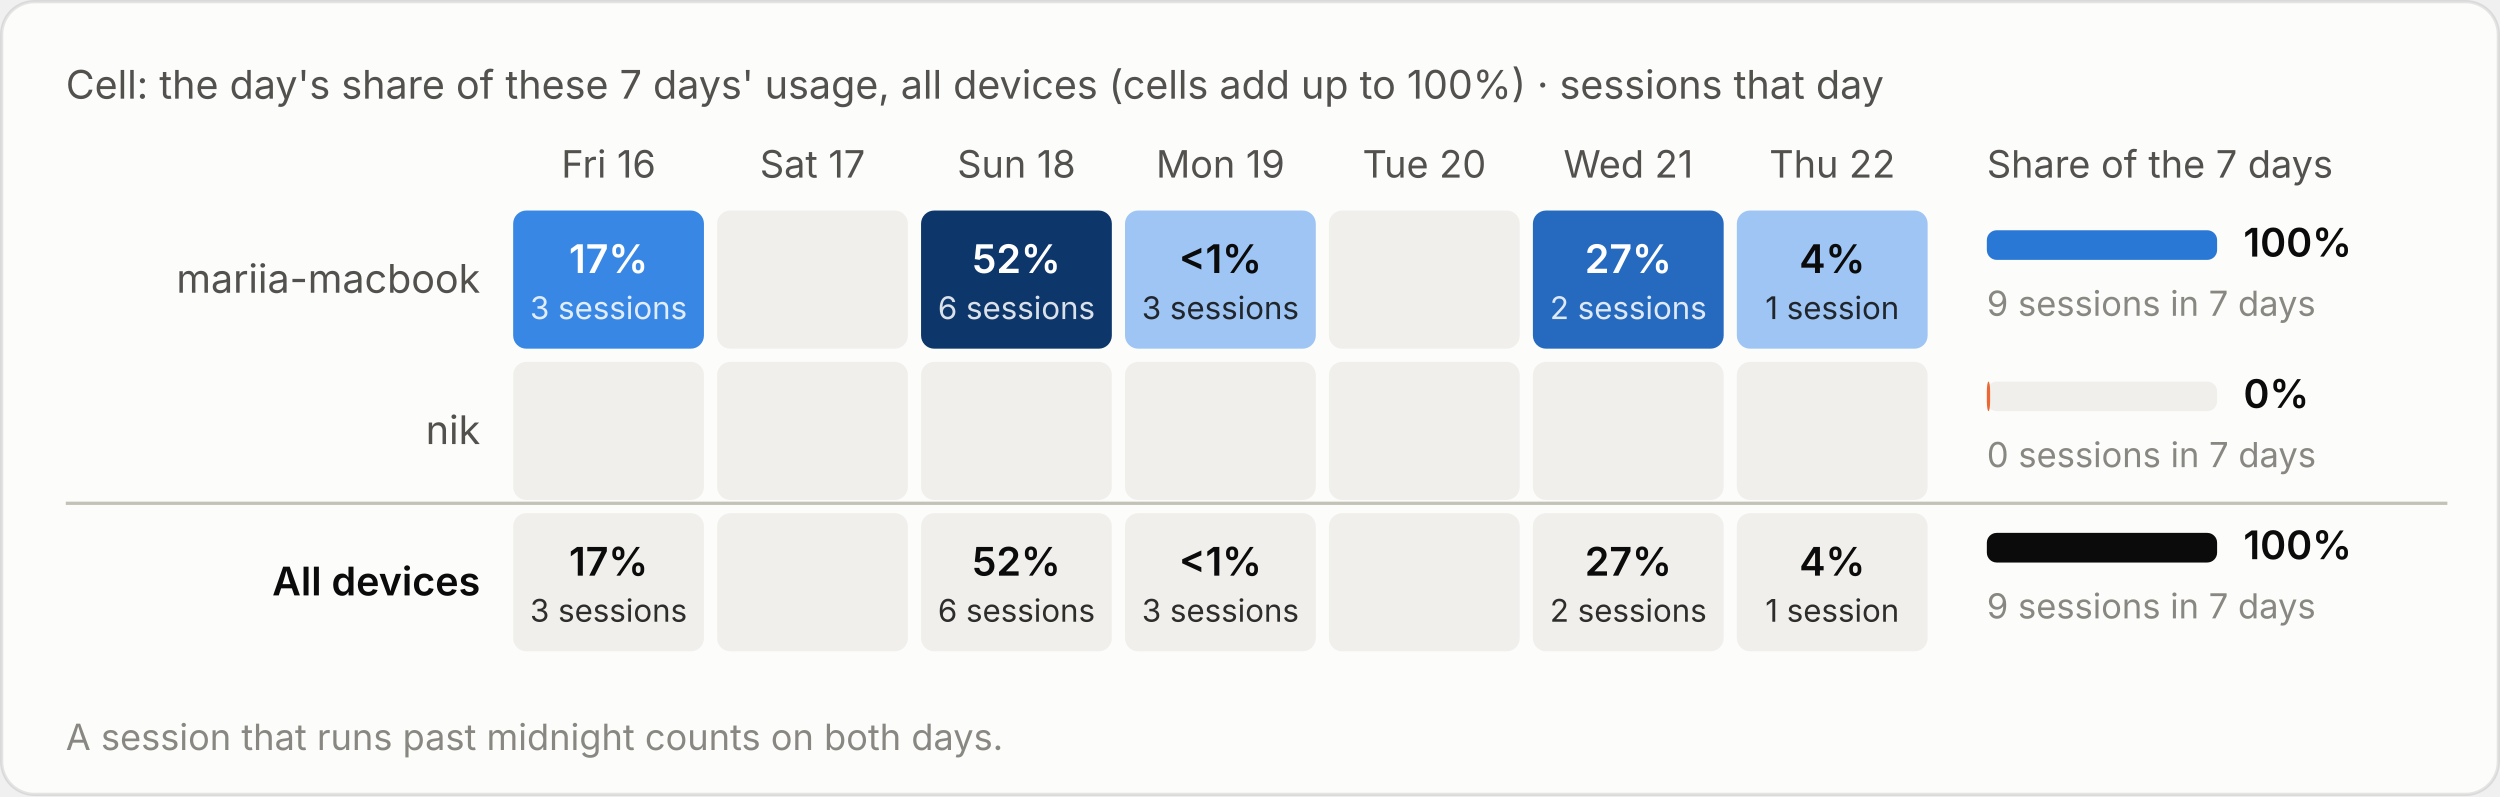
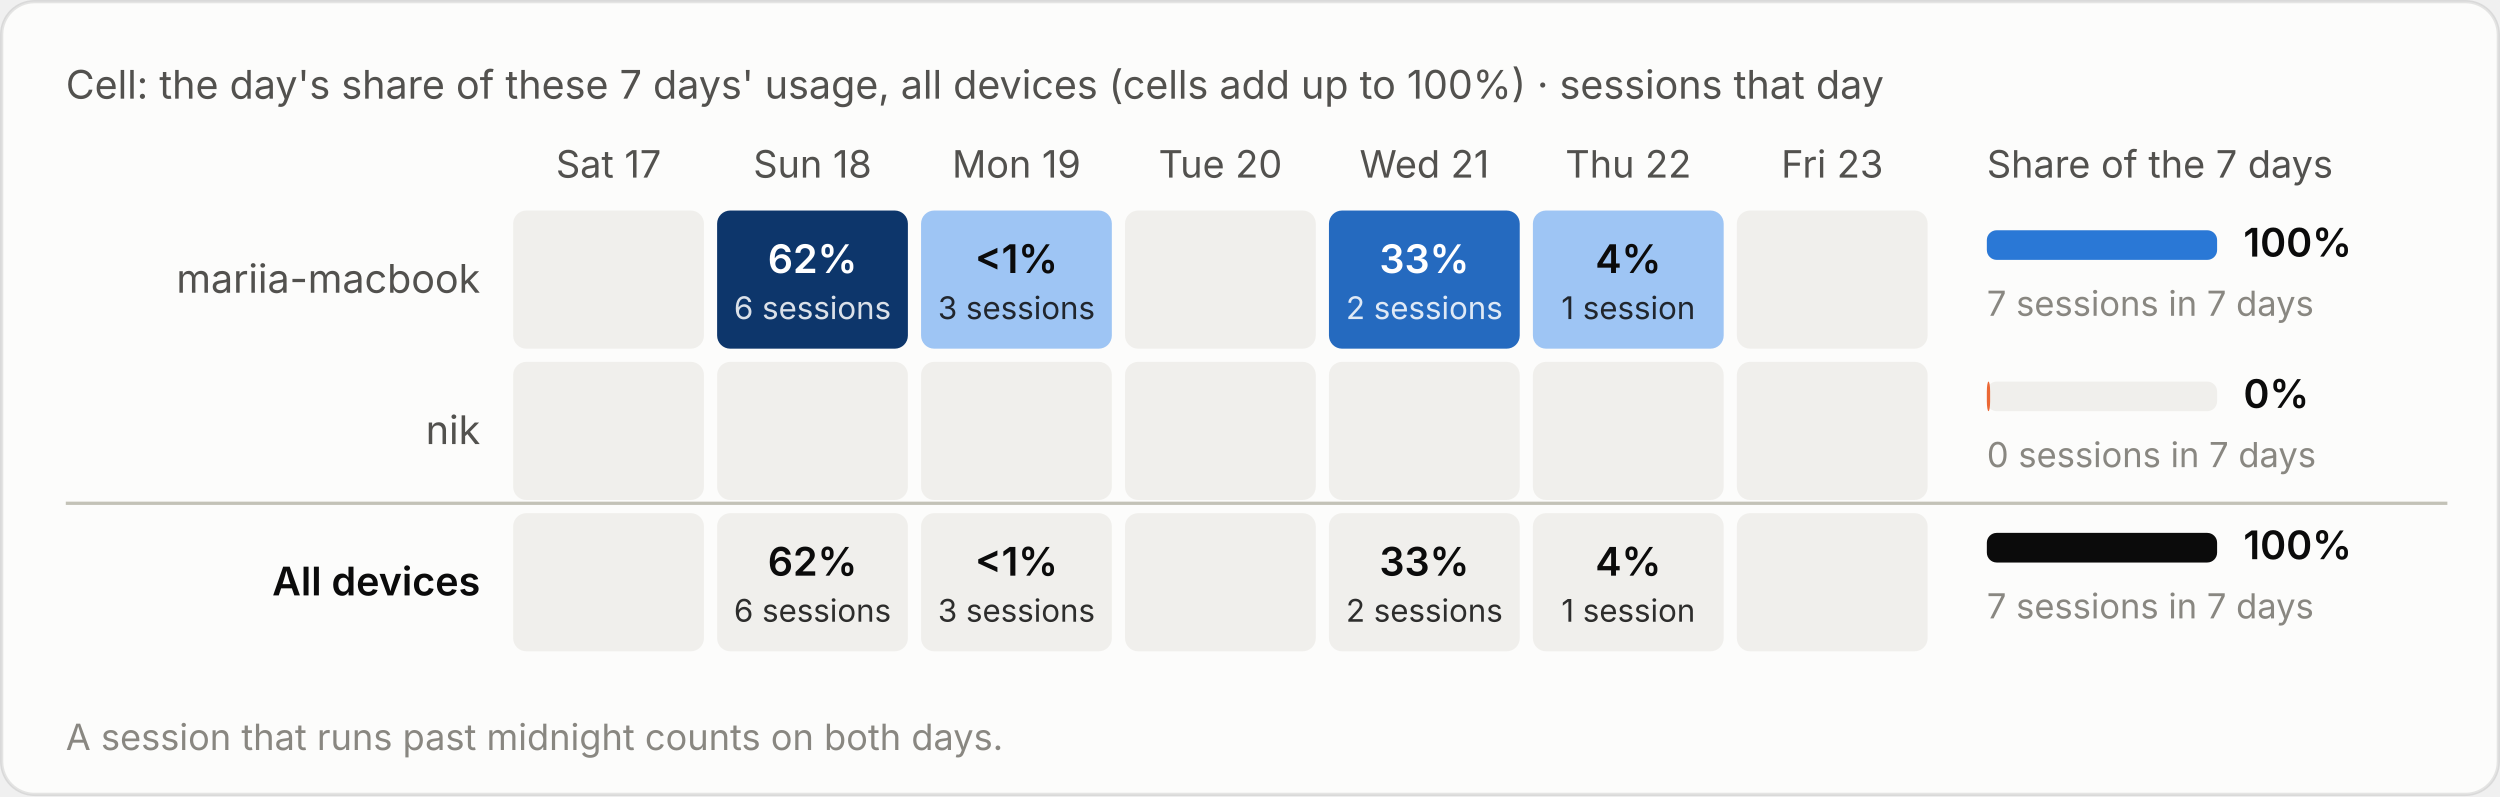
<svg xmlns="http://www.w3.org/2000/svg" viewBox="0 0 760 242" width="760" height="242" role="img" aria-label="Cell: the day's share of these 7 days' usage, all devices (cells add up to 100%) · sessions that day">
  <style>text{font-family:system-ui,-apple-system,"Segoe UI",sans-serif;font-variant-numeric:tabular-nums}.bg{fill:#fcfcfb;stroke:rgba(11,11,11,.10)}.tp{fill:#0b0b0b}.ts{fill:#52514e}.tm{fill:#898781}.grid{stroke:#e1e0d9;stroke-width:1}.base{stroke:#c3c2b7;stroke-width:1}.so{fill:#b5b3ad}.lo{stroke:#b5b3ad}.qe{fill:#f0efec}.ring{stroke:#fcfcfb}.area{fill-opacity:.1}.s0{fill:#2a78d6}.l0{stroke:#2a78d6}.s1{fill:#eb6834}.l1{stroke:#eb6834}.s2{fill:#1baf7a}.l2{stroke:#1baf7a}.s3{fill:#eda100}.l3{stroke:#eda100}.s4{fill:#e87ba4}.l4{stroke:#e87ba4}.s5{fill:#008300}.l5{stroke:#008300}.s6{fill:#4a3aa7}.l6{stroke:#4a3aa7}.s7{fill:#e34948}.l7{stroke:#e34948}.q0{fill:#cde2fb}.q1{fill:#9ec5f4}.q2{fill:#6da7ec}.q3{fill:#3987e5}.q4{fill:#256abf}.q5{fill:#184f95}.q6{fill:#0d366b}.r0{fill:#f8d4d4}.r1{fill:#ec8f8f}.r2{fill:#c42f2f}.a0{fill:#fbe3e3}.a1{fill:#f5b8b8}.a2{fill:#ec8f8f}.a3{fill:#d65252}.a4{fill:#a82525}.tq0{fill:#0b0b0b}.tq1{fill:#0b0b0b}.tq2{fill:#0b0b0b}.tq3{fill:#ffffff}.tq4{fill:#ffffff}.tq5{fill:#ffffff}.tq6{fill:#ffffff}.tr0{fill:#0b0b0b}.tr1{fill:#0b0b0b}.tr2{fill:#ffffff}.ta0{fill:#0b0b0b}.ta1{fill:#0b0b0b}.ta2{fill:#0b0b0b}.ta3{fill:#ffffff}.ta4{fill:#ffffff}.tw{fill:#ffffff}@media (prefers-color-scheme:dark){.bg{fill:#1a1a19;stroke:rgba(255,255,255,.10)}.tp{fill:#fff}.ts{fill:#c3c2b7}.tm{fill:#898781}.grid{stroke:#2c2c2a}.base{stroke:#383835}.so{fill:#5c5b57}.lo{stroke:#5c5b57}.qe{fill:#262624}.ring{stroke:#1a1a19}.s0{fill:#3987e5}.l0{stroke:#3987e5}.s1{fill:#d95926}.l1{stroke:#d95926}.s2{fill:#199e70}.l2{stroke:#199e70}.s3{fill:#c98500}.l3{stroke:#c98500}.s4{fill:#d55181}.l4{stroke:#d55181}.s5{fill:#008300}.l5{stroke:#008300}.s6{fill:#9085e9}.l6{stroke:#9085e9}.s7{fill:#e66767}.l7{stroke:#e66767}.q0{fill:#16263a}.q1{fill:#123a66}.q2{fill:#184f95}.q3{fill:#256abf}.q4{fill:#3987e5}.q5{fill:#6da7ec}.q6{fill:#b7d3f6}.r0{fill:#4a2023}.r1{fill:#8c2c2f}.r2{fill:#e25555}.a0{fill:#3a1a1c}.a1{fill:#5e2427}.a2{fill:#8c2c2f}.a3{fill:#c43c3f}.a4{fill:#f07070}.tq0{fill:#ffffff}.tq1{fill:#ffffff}.tq2{fill:#ffffff}.tq3{fill:#ffffff}.tq4{fill:#ffffff}.tq5{fill:#0b0b0b}.tq6{fill:#0b0b0b}.tr0{fill:#ffffff}.tr1{fill:#ffffff}.tr2{fill:#ffffff}.ta0{fill:#ffffff}.ta1{fill:#ffffff}.ta2{fill:#ffffff}.ta3{fill:#ffffff}.ta4{fill:#0b0b0b}.tw{fill:#ffffff}}</style>
  <rect class="bg" x=".5" y=".5" width="759" height="241" rx="10" />
  <text class="ts" x="20" y="30" font-size="12">Cell: the day's share of these 7 days' usage, all devices (cells add up to 100%) · sessions that day</text>
  <g transform="translate(0,-20)">
-     <text class="ts" x="185.0" y="74" font-size="11.5" text-anchor="middle">Fri 16</text>
-     <text class="ts" x="247.0" y="74" font-size="11.5" text-anchor="middle">Sat 17</text>
-     <text class="ts" x="309.0" y="74" font-size="11.5" text-anchor="middle">Sun 18</text>
-     <text class="ts" x="371.0" y="74" font-size="11.5" text-anchor="middle">Mon 19</text>
-     <text class="ts" x="433.0" y="74" font-size="11.5" text-anchor="middle">Tue 20</text>
-     <text class="ts" x="495.0" y="74" font-size="11.5" text-anchor="middle">Wed 21</text>
-     <text class="ts" x="557.0" y="74" font-size="11.5" text-anchor="middle">Thu 22</text>
+     <text class="ts" x="185.0" y="74" font-size="11.5" text-anchor="middle">Sat 17</text>
+     <text class="ts" x="247.0" y="74" font-size="11.5" text-anchor="middle">Sun 18</text>
+     <text class="ts" x="309.0" y="74" font-size="11.5" text-anchor="middle">Mon 19</text>
+     <text class="ts" x="371.0" y="74" font-size="11.5" text-anchor="middle">Tue 20</text>
+     <text class="ts" x="433.0" y="74" font-size="11.5" text-anchor="middle">Wed 21</text>
+     <text class="ts" x="495.0" y="74" font-size="11.5" text-anchor="middle">Thu 22</text>
+     <text class="ts" x="557.0" y="74" font-size="11.5" text-anchor="middle">Fri 23</text>
    <text class="ts" x="604" y="74" font-size="11.5">Share of the 7 days</text>
    <text class="ts" x="146" y="109.0" font-size="12" text-anchor="end">mariia-macbook</text>
-     <rect class="q3" x="156.0" y="84" width="58" height="42" rx="4" />
-     <text class="tq3" x="185.0" y="103.0" font-size="12" font-weight="600" text-anchor="middle">17%</text>
-     <text class="tq3" x="185.0" y="117.0" font-size="9.5" text-anchor="middle" opacity=".85">3 sessions</text>
-     <rect class="qe" x="218.0" y="84" width="58" height="42" rx="4" />
-     <rect class="q6" x="280.0" y="84" width="58" height="42" rx="4" />
-     <text class="tq6" x="309.0" y="103.0" font-size="12" font-weight="600" text-anchor="middle">52%</text>
-     <text class="tq6" x="309.0" y="117.0" font-size="9.5" text-anchor="middle" opacity=".85">6 sessions</text>
-     <rect class="q1" x="342.0" y="84" width="58" height="42" rx="4" />
-     <text class="tq1" x="371.0" y="103.0" font-size="12" font-weight="600" text-anchor="middle">&lt;1%</text>
-     <text class="tq1" x="371.0" y="117.0" font-size="9.5" text-anchor="middle" opacity=".85">3 sessions</text>
-     <rect class="qe" x="404.0" y="84" width="58" height="42" rx="4" />
-     <rect class="q4" x="466.0" y="84" width="58" height="42" rx="4" />
-     <text class="tq4" x="495.0" y="103.0" font-size="12" font-weight="600" text-anchor="middle">27%</text>
-     <text class="tq4" x="495.0" y="117.0" font-size="9.5" text-anchor="middle" opacity=".85">2 sessions</text>
-     <rect class="q1" x="528.0" y="84" width="58" height="42" rx="4" />
-     <text class="tq1" x="557.0" y="103.0" font-size="12" font-weight="600" text-anchor="middle">4%</text>
-     <text class="tq1" x="557.0" y="117.0" font-size="9.5" text-anchor="middle" opacity=".85">1 session</text>
+     <rect class="qe" x="156.0" y="84" width="58" height="42" rx="4" />
+     <rect class="q6" x="218.0" y="84" width="58" height="42" rx="4" />
+     <text class="tq6" x="247.0" y="103.0" font-size="12" font-weight="600" text-anchor="middle">62%</text>
+     <text class="tq6" x="247.0" y="117.0" font-size="9.5" text-anchor="middle" opacity=".85">6 sessions</text>
+     <rect class="q1" x="280.0" y="84" width="58" height="42" rx="4" />
+     <text class="tq1" x="309.0" y="103.0" font-size="12" font-weight="600" text-anchor="middle">&lt;1%</text>
+     <text class="tq1" x="309.0" y="117.0" font-size="9.5" text-anchor="middle" opacity=".85">3 sessions</text>
+     <rect class="qe" x="342.0" y="84" width="58" height="42" rx="4" />
+     <rect class="q4" x="404.0" y="84" width="58" height="42" rx="4" />
+     <text class="tq4" x="433.0" y="103.0" font-size="12" font-weight="600" text-anchor="middle">33%</text>
+     <text class="tq4" x="433.0" y="117.0" font-size="9.5" text-anchor="middle" opacity=".85">2 sessions</text>
+     <rect class="q1" x="466.0" y="84" width="58" height="42" rx="4" />
+     <text class="tq1" x="495.0" y="103.0" font-size="12" font-weight="600" text-anchor="middle">4%</text>
+     <text class="tq1" x="495.0" y="117.0" font-size="9.5" text-anchor="middle" opacity=".85">1 session</text>
+     <rect class="qe" x="528.0" y="84" width="58" height="42" rx="4" />
    <rect class="qe" x="604" y="90.0" width="70" height="9" rx="3" />
    <rect class="s0" x="604" y="90.0" width="70.0" height="9" rx="3" />
    <text class="tp" x="682" y="98.0" font-size="12" font-weight="600">100%</text>
-     <text class="tm" x="604" y="116.0" font-size="10.5">9 sessions in 7 days</text>
+     <text class="tm" x="604" y="116.0" font-size="10.5">7 sessions in 7 days</text>
    <text class="ts" x="146" y="155.0" font-size="12" text-anchor="end">nik</text>
    <rect class="qe" x="156.0" y="130" width="58" height="42" rx="4" />
    <rect class="qe" x="218.0" y="130" width="58" height="42" rx="4" />
    <rect class="qe" x="280.0" y="130" width="58" height="42" rx="4" />
    <rect class="qe" x="342.0" y="130" width="58" height="42" rx="4" />
    <rect class="qe" x="404.0" y="130" width="58" height="42" rx="4" />
    <rect class="qe" x="466.0" y="130" width="58" height="42" rx="4" />
    <rect class="qe" x="528.0" y="130" width="58" height="42" rx="4" />
    <rect class="qe" x="604" y="136.0" width="70" height="9" rx="3" />
    <rect class="s1" x="604" y="136.0" width="1.0" height="9" rx="3" />
    <text class="tp" x="682" y="144.0" font-size="12" font-weight="600">0%</text>
    <text class="tm" x="604" y="162.0" font-size="10.5">0 sessions in 7 days</text>
    <line class="base" x1="20" x2="744" y1="173" y2="173" />
    <text class="tp" x="146" y="201.0" font-size="12" text-anchor="end" font-weight="600">All devices</text>
    <rect class="qe" x="156.0" y="176" width="58" height="42" rx="4" />
-     <text class="tp" x="185.0" y="195.0" font-size="12" font-weight="600" text-anchor="middle">17%</text>
-     <text class="tp" x="185.0" y="209.0" font-size="9.5" text-anchor="middle" opacity=".85">3 sessions</text>
    <rect class="qe" x="218.0" y="176" width="58" height="42" rx="4" />
+     <text class="tp" x="247.0" y="195.0" font-size="12" font-weight="600" text-anchor="middle">62%</text>
+     <text class="tp" x="247.0" y="209.0" font-size="9.5" text-anchor="middle" opacity=".85">6 sessions</text>
    <rect class="qe" x="280.0" y="176" width="58" height="42" rx="4" />
-     <text class="tp" x="309.0" y="195.0" font-size="12" font-weight="600" text-anchor="middle">52%</text>
-     <text class="tp" x="309.0" y="209.0" font-size="9.5" text-anchor="middle" opacity=".85">6 sessions</text>
+     <text class="tp" x="309.0" y="195.0" font-size="12" font-weight="600" text-anchor="middle">&lt;1%</text>
+     <text class="tp" x="309.0" y="209.0" font-size="9.5" text-anchor="middle" opacity=".85">3 sessions</text>
    <rect class="qe" x="342.0" y="176" width="58" height="42" rx="4" />
-     <text class="tp" x="371.0" y="195.0" font-size="12" font-weight="600" text-anchor="middle">&lt;1%</text>
-     <text class="tp" x="371.0" y="209.0" font-size="9.5" text-anchor="middle" opacity=".85">3 sessions</text>
    <rect class="qe" x="404.0" y="176" width="58" height="42" rx="4" />
+     <text class="tp" x="433.0" y="195.0" font-size="12" font-weight="600" text-anchor="middle">33%</text>
+     <text class="tp" x="433.0" y="209.0" font-size="9.5" text-anchor="middle" opacity=".85">2 sessions</text>
    <rect class="qe" x="466.0" y="176" width="58" height="42" rx="4" />
-     <text class="tp" x="495.0" y="195.0" font-size="12" font-weight="600" text-anchor="middle">27%</text>
-     <text class="tp" x="495.0" y="209.0" font-size="9.5" text-anchor="middle" opacity=".85">2 sessions</text>
+     <text class="tp" x="495.0" y="195.0" font-size="12" font-weight="600" text-anchor="middle">4%</text>
+     <text class="tp" x="495.0" y="209.0" font-size="9.5" text-anchor="middle" opacity=".85">1 session</text>
    <rect class="qe" x="528.0" y="176" width="58" height="42" rx="4" />
-     <text class="tp" x="557.0" y="195.0" font-size="12" font-weight="600" text-anchor="middle">4%</text>
-     <text class="tp" x="557.0" y="209.0" font-size="9.5" text-anchor="middle" opacity=".85">1 session</text>
    <rect class="qe" x="604" y="182.0" width="70" height="9" rx="3" />
    <rect class="tp" x="604" y="182.0" width="70.0" height="9" rx="3" />
    <text class="tp" x="682" y="190.0" font-size="12" font-weight="600">100%</text>
-     <text class="tm" x="604" y="208.0" font-size="10.5">9 sessions in 7 days</text>
+     <text class="tm" x="604" y="208.0" font-size="10.5">7 sessions in 7 days</text>
    <text class="tm" x="20" y="248" font-size="11">A session that runs past midnight counts on both days.</text>
  </g>
</svg>
